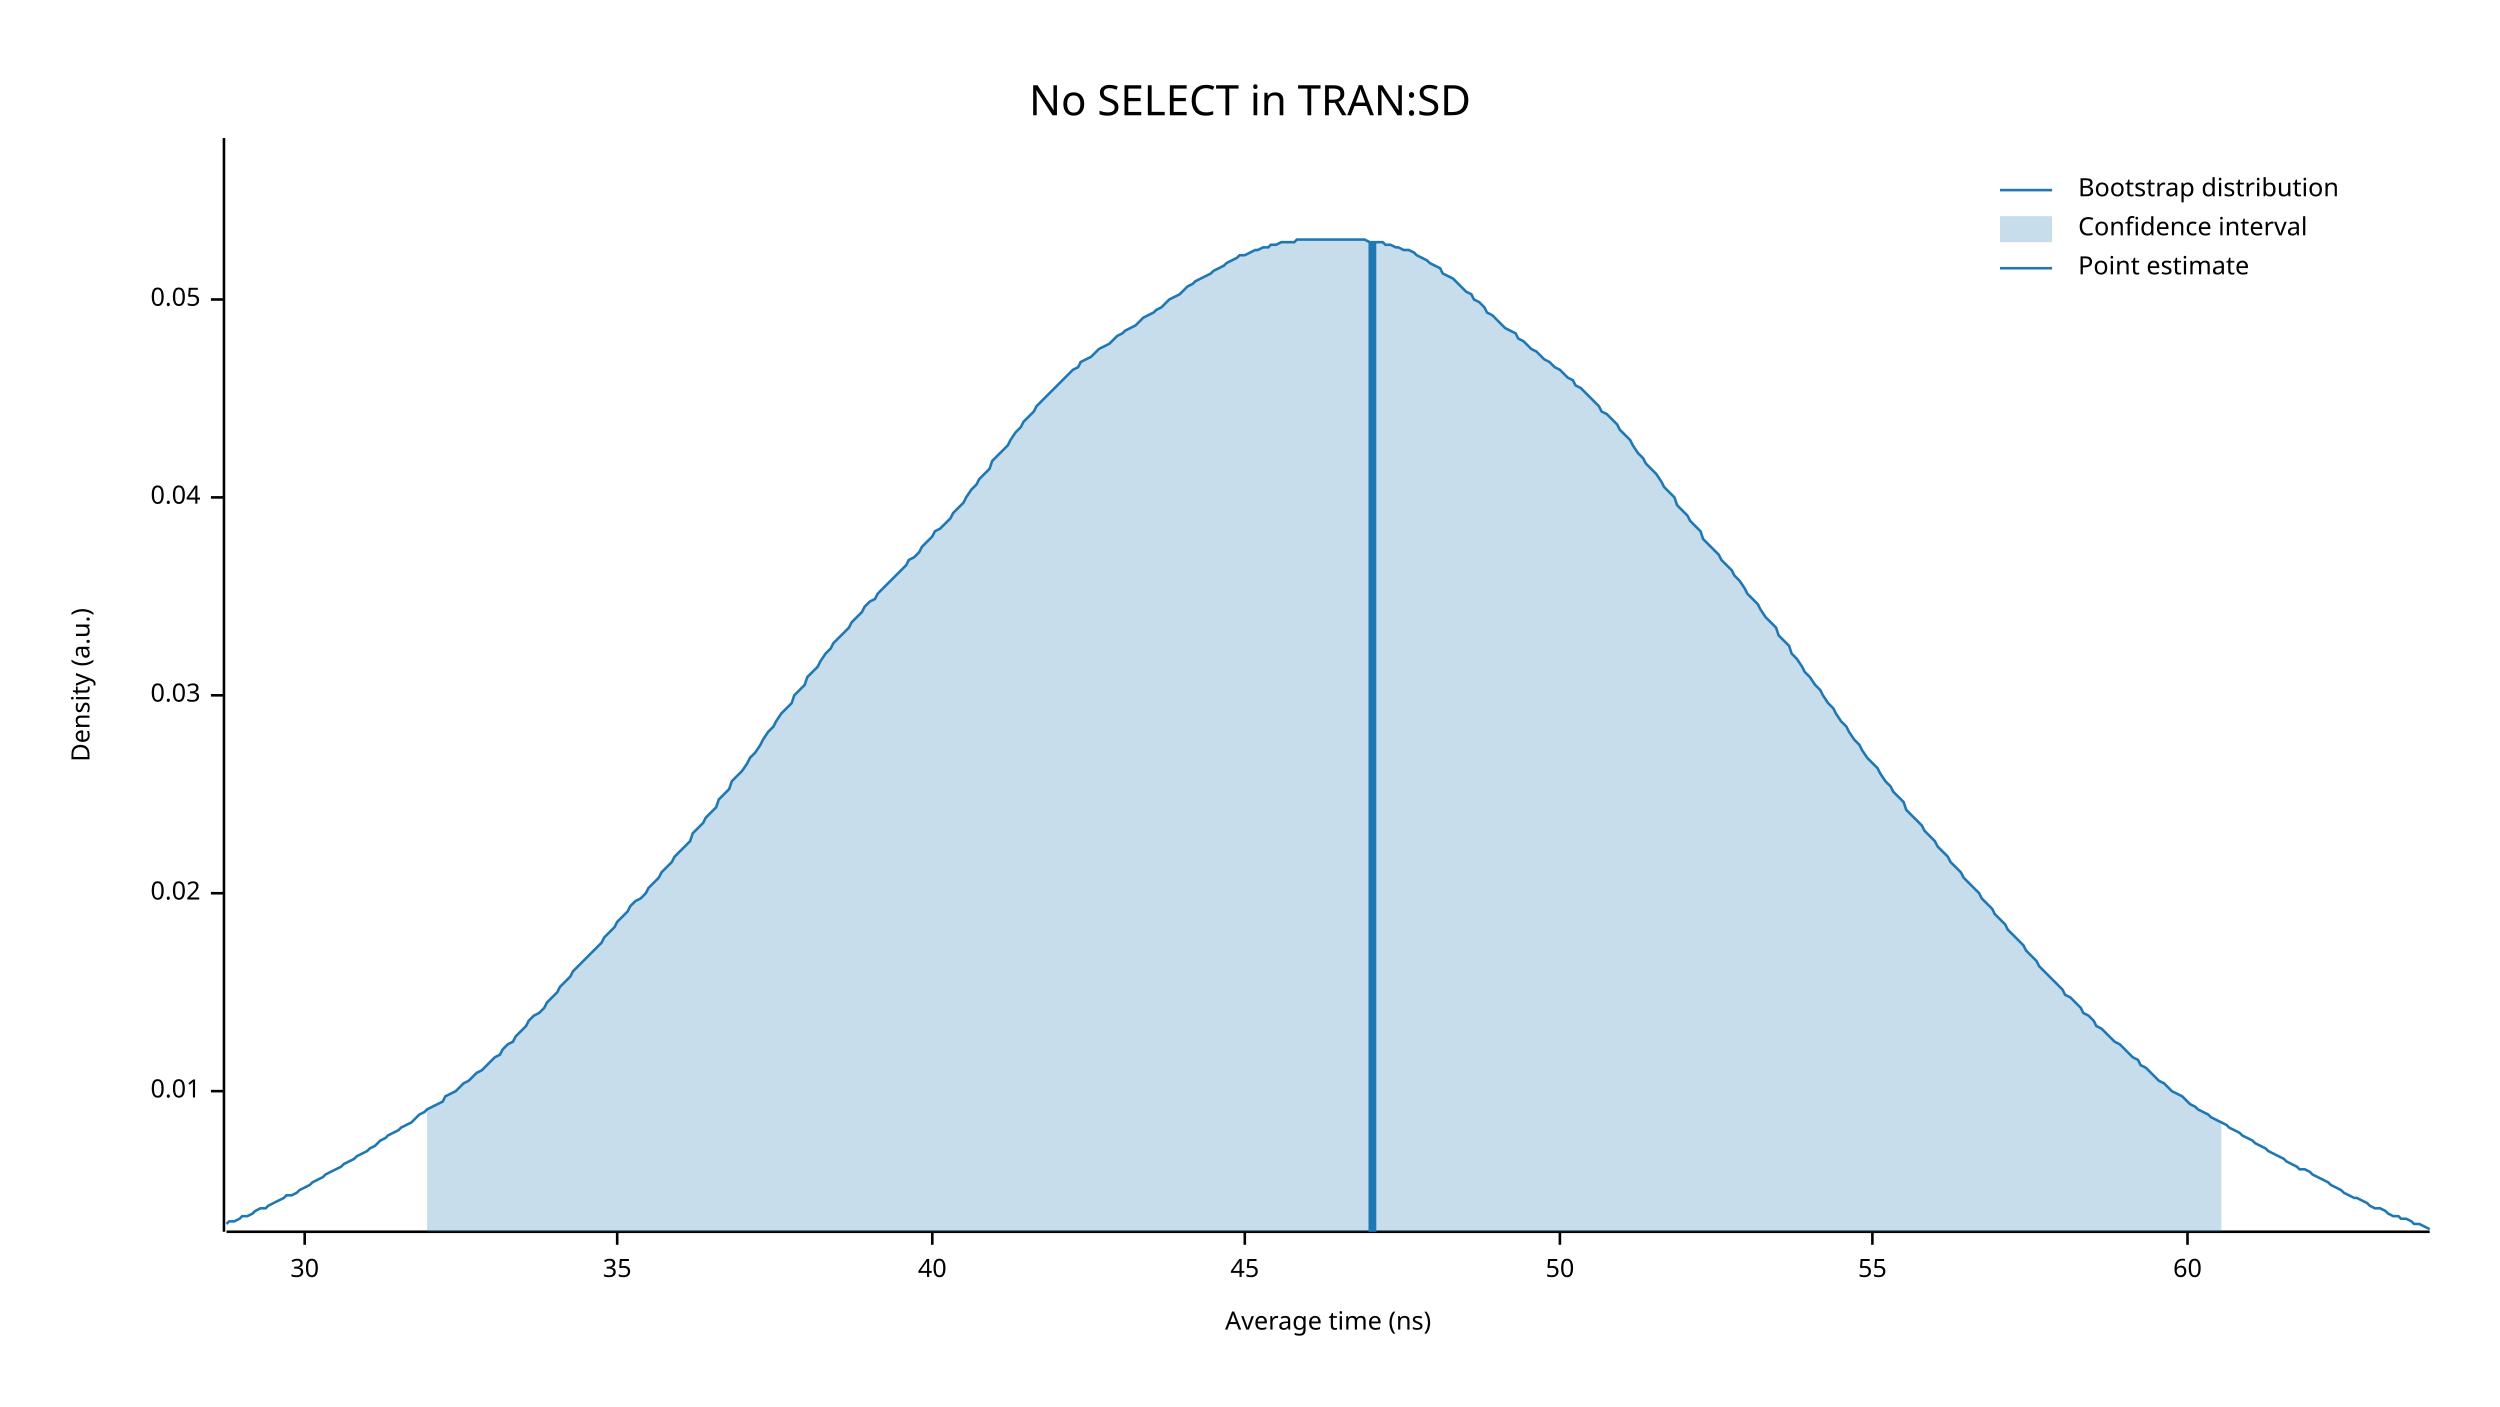
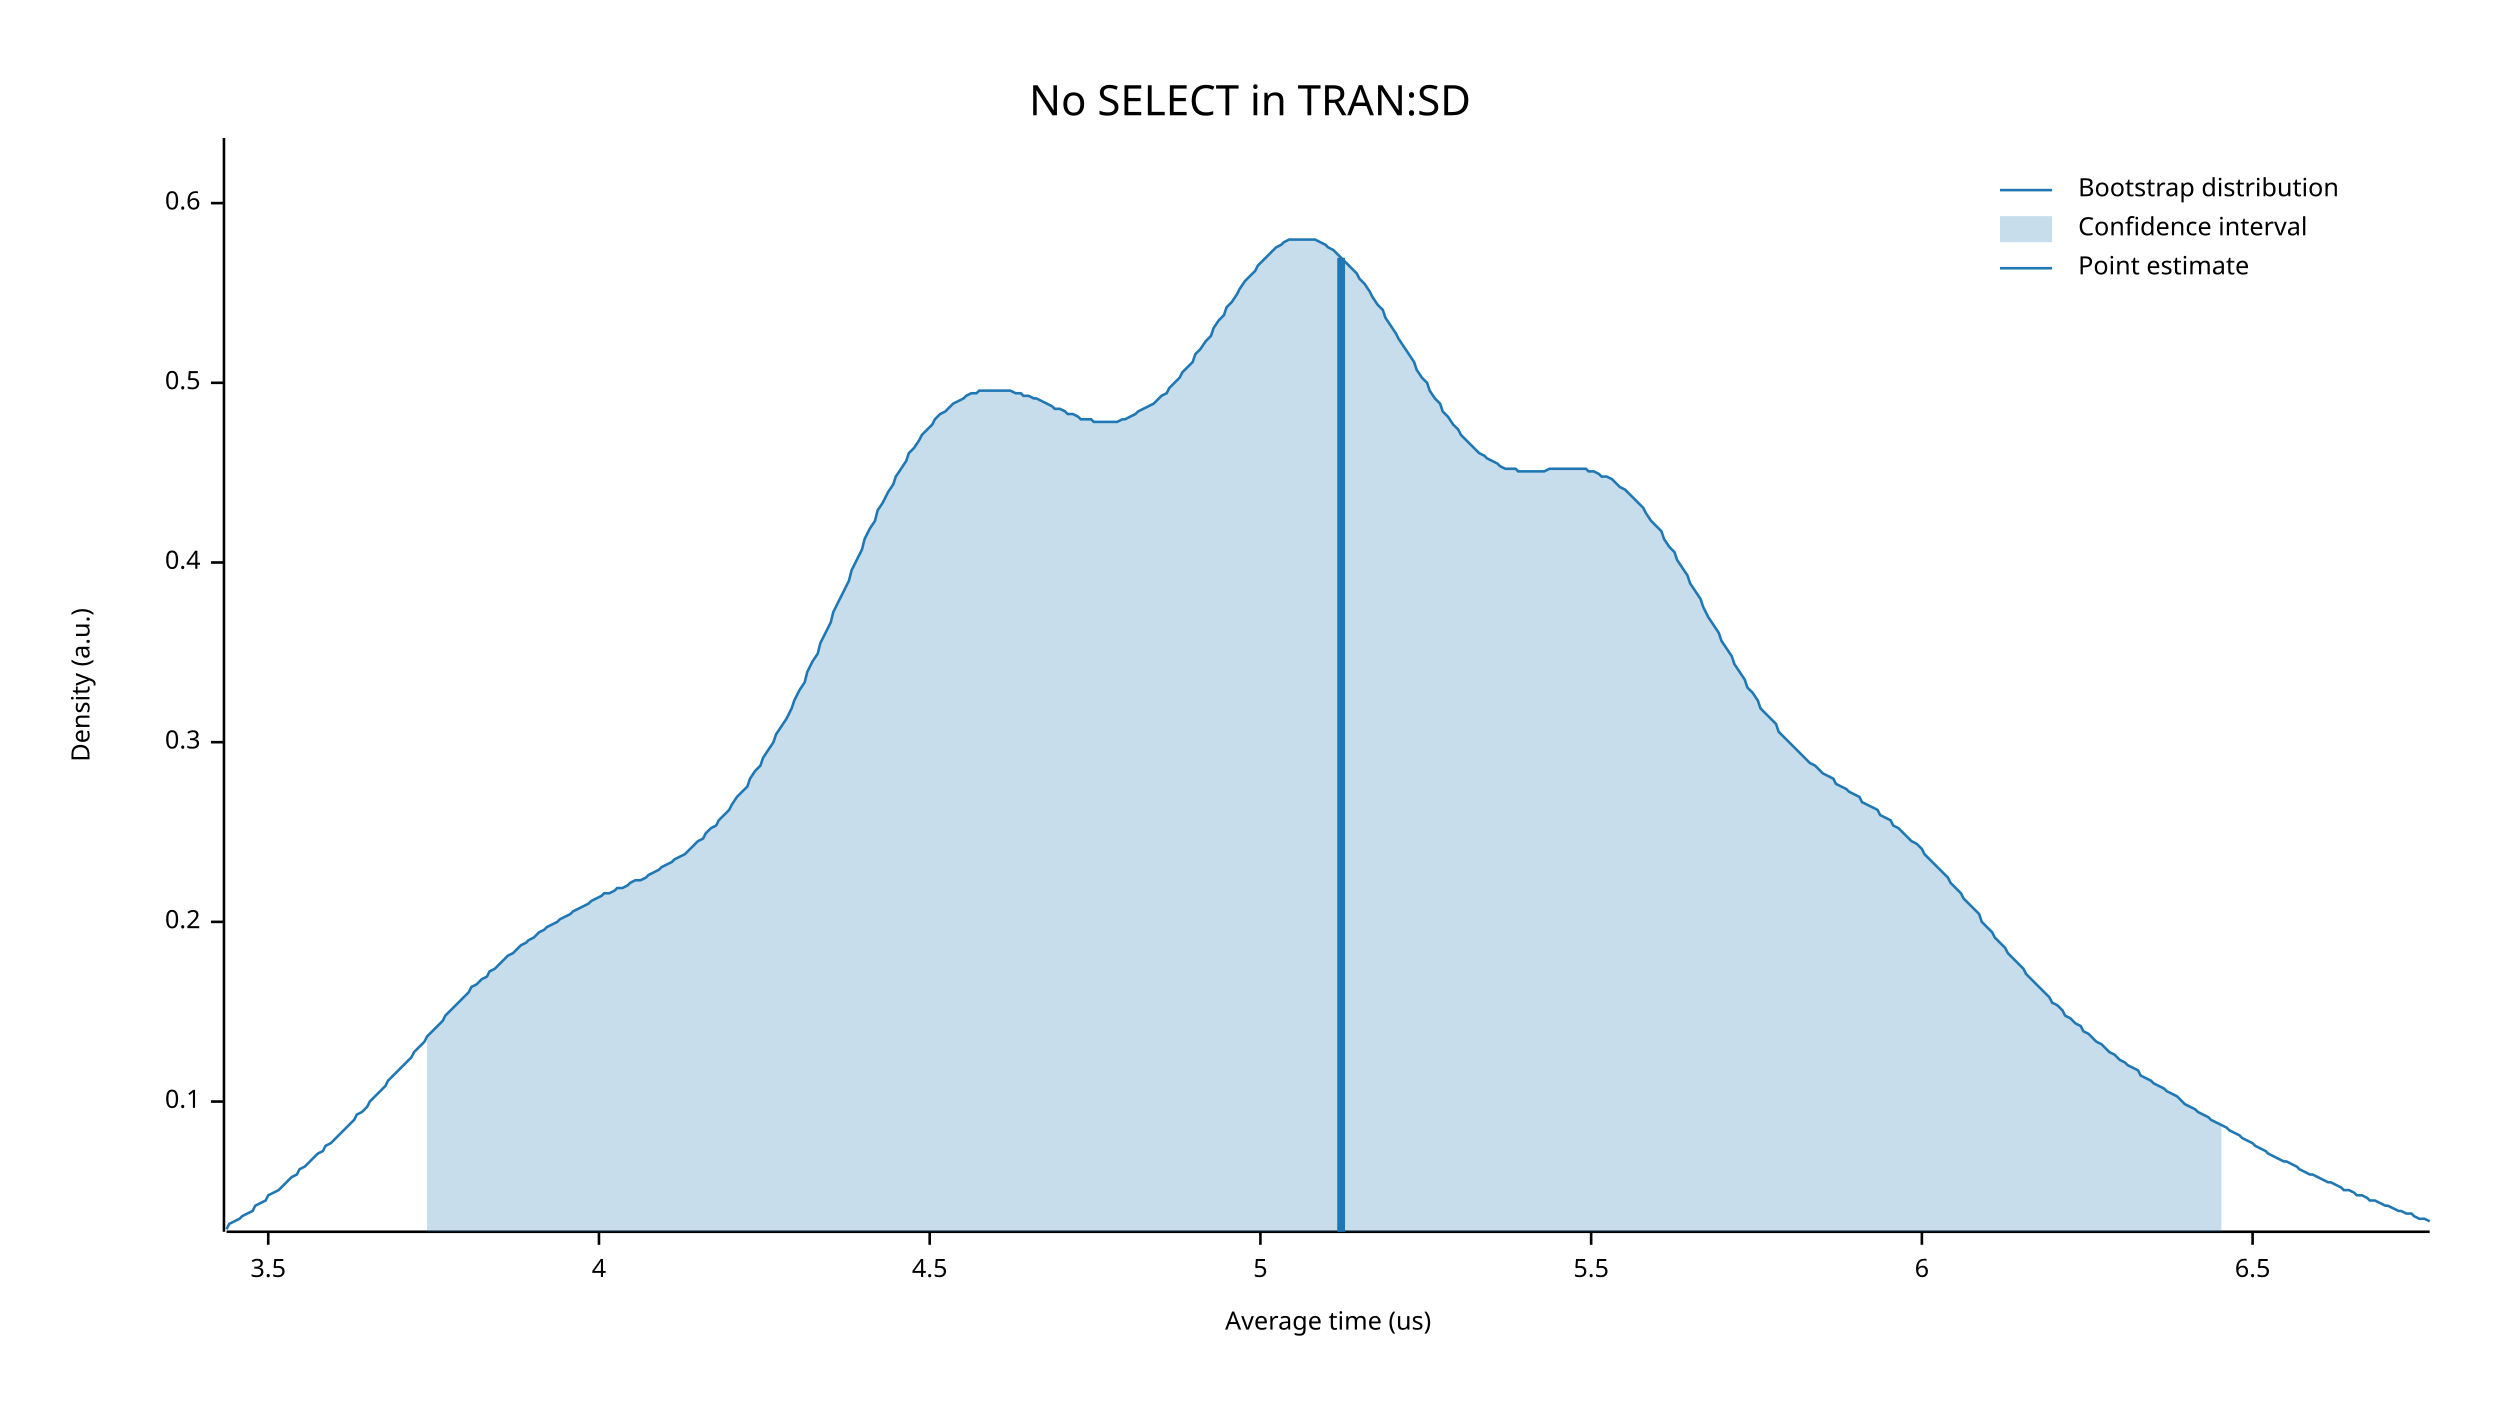
<svg xmlns="http://www.w3.org/2000/svg" width="960" height="540" viewBox="0 0 960 540">
  <text x="480" y="32" dy="0.76em" text-anchor="middle" font-family="sans-serif" font-size="16.129" opacity="1" fill="#000000">
No SELECT in TRAN:SD
</text>
  <text x="27" y="263" dy="0.76em" text-anchor="middle" font-family="sans-serif" font-size="9.677" opacity="1" fill="#000000" transform="rotate(270, 27, 263)">
Density (a.u.)
</text>
  <text x="510" y="513" dy="-0.5ex" text-anchor="middle" font-family="sans-serif" font-size="9.677" opacity="1" fill="#000000">
- Average time (ns)
+ Average time (us)
</text>
  <polyline fill="none" opacity="1" stroke="#000000" stroke-width="1" points="86,53 86,473 " />
-   <text x="77" y="419" dy="0.5ex" text-anchor="end" font-family="sans-serif" font-size="9.677" opacity="1" fill="#000000">
- 0.01
+   <text x="77" y="423" dy="0.5ex" text-anchor="end" font-family="sans-serif" font-size="9.677" opacity="1" fill="#000000">
+ 0.1
</text>
-   <polyline fill="none" opacity="1" stroke="#000000" stroke-width="1" points="81,419 86,419 " />
-   <text x="77" y="343" dy="0.5ex" text-anchor="end" font-family="sans-serif" font-size="9.677" opacity="1" fill="#000000">
- 0.02
+   <polyline fill="none" opacity="1" stroke="#000000" stroke-width="1" points="81,423 86,423 " />
+   <text x="77" y="354" dy="0.5ex" text-anchor="end" font-family="sans-serif" font-size="9.677" opacity="1" fill="#000000">
+ 0.2
</text>
-   <polyline fill="none" opacity="1" stroke="#000000" stroke-width="1" points="81,343 86,343 " />
-   <text x="77" y="267" dy="0.5ex" text-anchor="end" font-family="sans-serif" font-size="9.677" opacity="1" fill="#000000">
- 0.03
+   <polyline fill="none" opacity="1" stroke="#000000" stroke-width="1" points="81,354 86,354 " />
+   <text x="77" y="285" dy="0.5ex" text-anchor="end" font-family="sans-serif" font-size="9.677" opacity="1" fill="#000000">
+ 0.3
</text>
-   <polyline fill="none" opacity="1" stroke="#000000" stroke-width="1" points="81,267 86,267 " />
-   <text x="77" y="191" dy="0.5ex" text-anchor="end" font-family="sans-serif" font-size="9.677" opacity="1" fill="#000000">
- 0.04
+   <polyline fill="none" opacity="1" stroke="#000000" stroke-width="1" points="81,285 86,285 " />
+   <text x="77" y="216" dy="0.5ex" text-anchor="end" font-family="sans-serif" font-size="9.677" opacity="1" fill="#000000">
+ 0.4
</text>
-   <polyline fill="none" opacity="1" stroke="#000000" stroke-width="1" points="81,191 86,191 " />
-   <text x="77" y="115" dy="0.5ex" text-anchor="end" font-family="sans-serif" font-size="9.677" opacity="1" fill="#000000">
- 0.05
+   <polyline fill="none" opacity="1" stroke="#000000" stroke-width="1" points="81,216 86,216 " />
+   <text x="77" y="147" dy="0.5ex" text-anchor="end" font-family="sans-serif" font-size="9.677" opacity="1" fill="#000000">
+ 0.5
</text>
-   <polyline fill="none" opacity="1" stroke="#000000" stroke-width="1" points="81,115 86,115 " />
+   <polyline fill="none" opacity="1" stroke="#000000" stroke-width="1" points="81,147 86,147 " />
+   <text x="77" y="78" dy="0.5ex" text-anchor="end" font-family="sans-serif" font-size="9.677" opacity="1" fill="#000000">
+ 0.6
+ </text>
+   <polyline fill="none" opacity="1" stroke="#000000" stroke-width="1" points="81,78 86,78 " />
  <polyline fill="none" opacity="1" stroke="#000000" stroke-width="1" points="87,473 933,473 " />
-   <text x="117" y="483" dy="0.76em" text-anchor="middle" font-family="sans-serif" font-size="9.677" opacity="1" fill="#000000">
- 30
+   <text x="103" y="483" dy="0.76em" text-anchor="middle" font-family="sans-serif" font-size="9.677" opacity="1" fill="#000000">
+ 3.5
</text>
-   <polyline fill="none" opacity="1" stroke="#000000" stroke-width="1" points="117,473 117,478 " />
-   <text x="237" y="483" dy="0.76em" text-anchor="middle" font-family="sans-serif" font-size="9.677" opacity="1" fill="#000000">
- 35
+   <polyline fill="none" opacity="1" stroke="#000000" stroke-width="1" points="103,473 103,478 " />
+   <text x="230" y="483" dy="0.76em" text-anchor="middle" font-family="sans-serif" font-size="9.677" opacity="1" fill="#000000">
+ 4
</text>
-   <polyline fill="none" opacity="1" stroke="#000000" stroke-width="1" points="237,473 237,478 " />
-   <text x="358" y="483" dy="0.76em" text-anchor="middle" font-family="sans-serif" font-size="9.677" opacity="1" fill="#000000">
- 40
+   <polyline fill="none" opacity="1" stroke="#000000" stroke-width="1" points="230,473 230,478 " />
+   <text x="357" y="483" dy="0.76em" text-anchor="middle" font-family="sans-serif" font-size="9.677" opacity="1" fill="#000000">
+ 4.5
</text>
-   <polyline fill="none" opacity="1" stroke="#000000" stroke-width="1" points="358,473 358,478 " />
-   <text x="478" y="483" dy="0.76em" text-anchor="middle" font-family="sans-serif" font-size="9.677" opacity="1" fill="#000000">
- 45
+   <polyline fill="none" opacity="1" stroke="#000000" stroke-width="1" points="357,473 357,478 " />
+   <text x="484" y="483" dy="0.76em" text-anchor="middle" font-family="sans-serif" font-size="9.677" opacity="1" fill="#000000">
+ 5
</text>
-   <polyline fill="none" opacity="1" stroke="#000000" stroke-width="1" points="478,473 478,478 " />
-   <text x="599" y="483" dy="0.76em" text-anchor="middle" font-family="sans-serif" font-size="9.677" opacity="1" fill="#000000">
- 50
+   <polyline fill="none" opacity="1" stroke="#000000" stroke-width="1" points="484,473 484,478 " />
+   <text x="611" y="483" dy="0.76em" text-anchor="middle" font-family="sans-serif" font-size="9.677" opacity="1" fill="#000000">
+ 5.5
</text>
-   <polyline fill="none" opacity="1" stroke="#000000" stroke-width="1" points="599,473 599,478 " />
-   <text x="719" y="483" dy="0.76em" text-anchor="middle" font-family="sans-serif" font-size="9.677" opacity="1" fill="#000000">
- 55
+   <polyline fill="none" opacity="1" stroke="#000000" stroke-width="1" points="611,473 611,478 " />
+   <text x="738" y="483" dy="0.76em" text-anchor="middle" font-family="sans-serif" font-size="9.677" opacity="1" fill="#000000">
+ 6
</text>
-   <polyline fill="none" opacity="1" stroke="#000000" stroke-width="1" points="719,473 719,478 " />
-   <text x="840" y="483" dy="0.76em" text-anchor="middle" font-family="sans-serif" font-size="9.677" opacity="1" fill="#000000">
- 60
+   <polyline fill="none" opacity="1" stroke="#000000" stroke-width="1" points="738,473 738,478 " />
+   <text x="865" y="483" dy="0.76em" text-anchor="middle" font-family="sans-serif" font-size="9.677" opacity="1" fill="#000000">
+ 6.5
</text>
-   <polyline fill="none" opacity="1" stroke="#000000" stroke-width="1" points="840,473 840,478 " />
-   <polyline fill="none" opacity="1" stroke="#1F78B4" stroke-width="1" points="87,470 88,469 90,469 92,468 93,467 95,467 97,466 98,465 100,464 102,464 103,463 105,462 107,461 109,460 110,459 112,459 114,458 115,457 117,456 119,455 120,454 122,453 124,452 125,451 127,450 129,449 131,448 132,447 134,446 136,445 137,444 139,443 141,442 142,441 144,440 146,438 148,437 149,436 151,435 153,434 154,433 156,432 158,431 159,430 161,428 163,427 164,426 166,425 168,424 170,423 171,421 173,420 175,419 176,418 178,416 180,415 181,414 183,412 185,411 187,409 188,408 190,406 192,405 193,403 195,401 197,400 198,398 200,396 202,394 203,392 205,390 207,389 209,387 210,385 212,383 214,381 215,379 217,377 219,375 220,373 222,371 224,369 226,367 227,366 229,364 231,362 232,360 234,358 236,356 237,354 239,352 241,350 242,348 244,346 246,345 248,343 249,341 251,339 253,337 254,335 256,333 258,331 259,329 261,327 263,325 265,323 266,320 268,318 270,316 271,314 273,312 275,310 276,307 278,305 280,303 281,300 283,298 285,296 287,293 288,291 290,289 292,286 293,284 295,281 297,279 298,277 300,274 302,272 304,270 305,267 307,265 309,263 310,260 312,258 314,256 315,254 317,251 319,249 320,247 322,245 324,243 326,241 327,239 329,237 331,235 332,233 334,231 336,230 337,228 339,226 341,224 343,222 344,221 346,219 348,217 349,215 351,214 353,212 354,210 356,208 358,206 359,204 361,203 363,201 365,199 366,197 368,195 370,193 371,191 373,188 375,186 376,184 378,182 380,180 381,177 383,175 385,173 387,171 388,169 390,166 392,164 393,162 395,160 397,158 398,156 400,154 402,152 404,150 405,149 407,147 409,145 410,144 412,142 414,141 415,139 417,138 419,137 420,136 422,134 424,133 426,132 427,131 429,129 431,128 432,127 434,126 436,125 437,124 439,122 441,121 443,120 444,119 446,118 448,116 449,115 451,114 453,113 454,112 456,110 458,109 459,108 461,107 463,106 465,105 466,104 468,103 470,102 471,101 473,100 475,99 476,98 478,98 480,97 482,96 483,96 485,95 487,95 488,94 490,94 492,93 493,93 495,93 497,93 498,92 500,92 502,92 504,92 505,92 507,92 509,92 510,92 512,92 514,92 515,92 517,92 519,92 521,92 522,92 524,92 526,93 527,93 529,93 531,93 532,94 534,94 536,95 537,95 539,96 541,96 543,97 544,98 546,99 548,100 549,101 551,102 553,103 554,105 556,106 558,107 560,109 561,110 563,112 565,113 566,115 568,116 570,118 571,120 573,121 575,123 576,124 578,126 580,127 582,128 583,130 585,131 587,133 588,134 590,135 592,137 593,138 595,139 597,141 599,142 600,143 602,145 604,146 605,148 607,149 609,151 610,152 612,154 614,156 615,158 617,159 619,161 621,163 622,165 624,167 626,169 627,171 629,174 631,176 632,178 634,180 636,182 638,185 639,187 641,189 643,191 644,194 646,196 648,198 649,200 651,202 653,204 654,207 656,209 658,211 660,213 661,215 663,217 665,219 666,221 668,223 670,226 671,228 673,230 675,232 676,234 678,237 680,239 682,241 683,244 685,246 687,248 688,251 690,253 692,256 693,258 695,260 697,263 699,265 700,267 702,270 704,272 705,274 707,277 709,279 710,281 712,284 714,286 715,288 717,291 719,293 721,295 722,297 724,300 726,302 727,304 729,306 731,308 732,311 734,313 736,315 738,317 739,319 741,321 743,323 744,325 746,327 748,329 749,331 751,333 753,335 754,337 756,339 758,341 760,343 761,345 763,347 765,349 766,351 768,353 770,355 771,357 773,359 775,361 777,363 778,365 780,367 782,369 783,371 785,373 787,375 788,376 790,378 792,380 793,382 795,383 797,385 799,387 800,389 802,390 804,392 805,394 807,395 809,397 810,398 812,400 814,401 816,403 817,404 819,406 821,407 822,409 824,410 826,412 827,413 829,415 831,416 832,417 834,419 836,420 838,421 839,422 841,424 843,425 844,426 846,427 848,428 849,429 851,430 853,431 855,432 856,433 858,434 860,435 861,436 863,437 865,438 866,439 868,440 870,441 871,442 873,443 875,444 877,445 878,446 880,447 882,448 883,449 885,449 887,450 888,451 890,452 892,453 894,454 895,455 897,456 899,457 900,458 902,459 904,460 905,460 907,461 909,462 910,463 912,464 914,464 916,465 917,466 919,467 921,467 922,468 924,468 926,469 927,470 929,470 931,471 933,472 " />
-   <polygon opacity="0.25" fill="#1F78B4" points="164,426 166,425 168,424 170,423 171,421 173,420 175,419 176,418 178,416 180,415 181,414 183,412 185,411 187,409 188,408 190,406 192,405 193,403 195,401 197,400 198,398 200,396 202,394 203,392 205,390 207,389 209,387 210,385 212,383 214,381 215,379 217,377 219,375 220,373 222,371 224,369 226,367 227,366 229,364 231,362 232,360 234,358 236,356 237,354 239,352 241,350 242,348 244,346 246,345 248,343 249,341 251,339 253,337 254,335 256,333 258,331 259,329 261,327 263,325 265,323 266,320 268,318 270,316 271,314 273,312 275,310 276,307 278,305 280,303 281,300 283,298 285,296 287,293 288,291 290,289 292,286 293,284 295,281 297,279 298,277 300,274 302,272 304,270 305,267 307,265 309,263 310,260 312,258 314,256 315,254 317,251 319,249 320,247 322,245 324,243 326,241 327,239 329,237 331,235 332,233 334,231 336,230 337,228 339,226 341,224 343,222 344,221 346,219 348,217 349,215 351,214 353,212 354,210 356,208 358,206 359,204 361,203 363,201 365,199 366,197 368,195 370,193 371,191 373,188 375,186 376,184 378,182 380,180 381,177 383,175 385,173 387,171 388,169 390,166 392,164 393,162 395,160 397,158 398,156 400,154 402,152 404,150 405,149 407,147 409,145 410,144 412,142 414,141 415,139 417,138 419,137 420,136 422,134 424,133 426,132 427,131 429,129 431,128 432,127 434,126 436,125 437,124 439,122 441,121 443,120 444,119 446,118 448,116 449,115 451,114 453,113 454,112 456,110 458,109 459,108 461,107 463,106 465,105 466,104 468,103 470,102 471,101 473,100 475,99 476,98 478,98 480,97 482,96 483,96 485,95 487,95 488,94 490,94 492,93 493,93 495,93 497,93 498,92 500,92 502,92 504,92 505,92 507,92 509,92 510,92 512,92 514,92 515,92 517,92 519,92 521,92 522,92 524,92 526,93 527,93 529,93 531,93 532,94 534,94 536,95 537,95 539,96 541,96 543,97 544,98 546,99 548,100 549,101 551,102 553,103 554,105 556,106 558,107 560,109 561,110 563,112 565,113 566,115 568,116 570,118 571,120 573,121 575,123 576,124 578,126 580,127 582,128 583,130 585,131 587,133 588,134 590,135 592,137 593,138 595,139 597,141 599,142 600,143 602,145 604,146 605,148 607,149 609,151 610,152 612,154 614,156 615,158 617,159 619,161 621,163 622,165 624,167 626,169 627,171 629,174 631,176 632,178 634,180 636,182 638,185 639,187 641,189 643,191 644,194 646,196 648,198 649,200 651,202 653,204 654,207 656,209 658,211 660,213 661,215 663,217 665,219 666,221 668,223 670,226 671,228 673,230 675,232 676,234 678,237 680,239 682,241 683,244 685,246 687,248 688,251 690,253 692,256 693,258 695,260 697,263 699,265 700,267 702,270 704,272 705,274 707,277 709,279 710,281 712,284 714,286 715,288 717,291 719,293 721,295 722,297 724,300 726,302 727,304 729,306 731,308 732,311 734,313 736,315 738,317 739,319 741,321 743,323 744,325 746,327 748,329 749,331 751,333 753,335 754,337 756,339 758,341 760,343 761,345 763,347 765,349 766,351 768,353 770,355 771,357 773,359 775,361 777,363 778,365 780,367 782,369 783,371 785,373 787,375 788,376 790,378 792,380 793,382 795,383 797,385 799,387 800,389 802,390 804,392 805,394 807,395 809,397 810,398 812,400 814,401 816,403 817,404 819,406 821,407 822,409 824,410 826,412 827,413 829,415 831,416 832,417 834,419 836,420 838,421 839,422 841,424 843,425 844,426 846,427 848,428 849,429 851,430 853,431 853,473 164,473 " />
-   <polyline fill="none" opacity="1" stroke="#1F78B4" stroke-width="3" points="527,473 527,93 " />
+   <polyline fill="none" opacity="1" stroke="#000000" stroke-width="1" points="865,473 865,478 " />
+   <polyline fill="none" opacity="1" stroke="#1F78B4" stroke-width="1" points="87,472 88,470 90,469 92,468 93,467 95,466 97,465 98,463 100,462 102,461 103,459 105,458 107,457 109,455 110,454 112,452 114,451 115,449 117,448 119,446 120,445 122,443 124,442 125,440 127,439 129,437 131,435 132,434 134,432 136,430 137,428 139,427 141,425 142,423 144,421 146,419 148,417 149,415 151,413 153,411 154,410 156,408 158,406 159,404 161,402 163,400 164,398 166,396 168,394 170,392 171,390 173,388 175,386 176,385 178,383 180,381 181,379 183,378 185,376 187,375 188,373 190,372 192,370 193,369 195,367 197,366 198,365 200,363 202,362 203,361 205,360 207,358 209,357 210,356 212,355 214,354 215,353 217,352 219,351 220,350 222,349 224,348 226,347 227,346 229,345 231,344 232,343 234,343 236,342 237,341 239,341 241,340 242,339 244,338 246,338 248,337 249,336 251,335 253,334 254,333 256,332 258,331 259,330 261,329 263,328 265,326 266,325 268,323 270,322 271,320 273,318 275,317 276,315 278,313 280,311 281,309 283,306 285,304 287,302 288,299 290,296 292,294 293,291 295,288 297,285 298,282 300,279 302,276 304,272 305,269 307,265 309,262 310,258 312,254 314,251 315,247 317,243 319,239 320,235 322,231 324,227 326,223 327,219 329,215 331,211 332,207 334,203 336,200 337,196 339,193 341,189 343,186 344,183 346,180 348,177 349,174 351,172 353,169 354,167 356,165 358,163 359,161 361,159 363,158 365,156 366,155 368,154 370,153 371,152 373,151 375,151 376,150 378,150 380,150 381,150 383,150 385,150 387,150 388,150 390,151 392,151 393,152 395,152 397,153 398,153 400,154 402,155 404,156 405,157 407,157 409,158 410,159 412,159 414,160 415,161 417,161 419,161 420,162 422,162 424,162 426,162 427,162 429,162 431,161 432,161 434,160 436,159 437,158 439,157 441,156 443,155 444,154 446,152 448,151 449,149 451,147 453,145 454,143 456,141 458,139 459,136 461,134 463,131 465,129 466,126 468,123 470,121 471,118 473,116 475,113 476,111 478,108 480,106 482,104 483,102 485,100 487,98 488,97 490,95 492,94 493,93 495,92 497,92 498,92 500,92 502,92 504,92 505,92 507,93 509,94 510,95 512,96 514,98 515,99 517,101 519,103 521,105 522,107 524,109 526,112 527,114 529,117 531,119 532,122 534,125 536,128 537,130 539,133 541,136 543,139 544,142 546,145 548,147 549,150 551,153 553,155 554,158 556,160 558,163 560,165 561,167 563,169 565,171 566,172 568,174 570,175 571,176 573,177 575,178 576,179 578,180 580,180 582,180 583,181 585,181 587,181 588,181 590,181 592,181 593,181 595,180 597,180 599,180 600,180 602,180 604,180 605,180 607,180 609,180 610,181 612,181 614,182 615,183 617,183 619,184 621,186 622,187 624,188 626,190 627,191 629,193 631,195 632,197 634,200 636,202 638,204 639,207 641,210 643,212 644,215 646,218 648,221 649,224 651,227 653,230 654,233 656,237 658,240 660,243 661,246 663,249 665,252 666,255 668,258 670,261 671,264 673,266 675,269 676,272 678,274 680,276 682,278 683,281 685,283 687,285 688,286 690,288 692,290 693,291 695,293 697,294 699,296 700,297 702,298 704,299 705,301 707,302 709,303 710,304 712,305 714,306 715,308 717,309 719,310 721,311 722,313 724,314 726,315 727,317 729,318 731,320 732,321 734,323 736,324 738,326 739,328 741,330 743,332 744,333 746,335 748,337 749,339 751,341 753,343 754,345 756,347 758,349 760,351 761,354 763,356 765,358 766,360 768,362 770,364 771,366 773,368 775,370 777,372 778,374 780,376 782,378 783,379 785,381 787,383 788,385 790,386 792,388 793,390 795,391 797,393 799,394 800,396 802,397 804,399 805,400 807,401 809,403 810,404 812,405 814,407 816,408 817,409 819,410 821,411 822,413 824,414 826,415 827,416 829,417 831,418 832,419 834,420 836,421 838,423 839,424 841,425 843,426 844,427 846,428 848,429 849,430 851,431 853,432 855,433 856,434 858,435 860,436 861,437 863,438 865,439 866,440 868,441 870,442 871,443 873,444 875,445 877,446 878,446 880,447 882,448 883,449 885,450 887,451 888,451 890,452 892,453 894,454 895,454 897,455 899,456 900,457 902,457 904,458 905,459 907,459 909,460 910,461 912,461 914,462 916,463 917,463 919,464 921,465 922,465 924,466 926,466 927,467 929,468 931,468 933,469 " />
+   <polygon opacity="0.25" fill="#1F78B4" points="164,398 166,396 168,394 170,392 171,390 173,388 175,386 176,385 178,383 180,381 181,379 183,378 185,376 187,375 188,373 190,372 192,370 193,369 195,367 197,366 198,365 200,363 202,362 203,361 205,360 207,358 209,357 210,356 212,355 214,354 215,353 217,352 219,351 220,350 222,349 224,348 226,347 227,346 229,345 231,344 232,343 234,343 236,342 237,341 239,341 241,340 242,339 244,338 246,338 248,337 249,336 251,335 253,334 254,333 256,332 258,331 259,330 261,329 263,328 265,326 266,325 268,323 270,322 271,320 273,318 275,317 276,315 278,313 280,311 281,309 283,306 285,304 287,302 288,299 290,296 292,294 293,291 295,288 297,285 298,282 300,279 302,276 304,272 305,269 307,265 309,262 310,258 312,254 314,251 315,247 317,243 319,239 320,235 322,231 324,227 326,223 327,219 329,215 331,211 332,207 334,203 336,200 337,196 339,193 341,189 343,186 344,183 346,180 348,177 349,174 351,172 353,169 354,167 356,165 358,163 359,161 361,159 363,158 365,156 366,155 368,154 370,153 371,152 373,151 375,151 376,150 378,150 380,150 381,150 383,150 385,150 387,150 388,150 390,151 392,151 393,152 395,152 397,153 398,153 400,154 402,155 404,156 405,157 407,157 409,158 410,159 412,159 414,160 415,161 417,161 419,161 420,162 422,162 424,162 426,162 427,162 429,162 431,161 432,161 434,160 436,159 437,158 439,157 441,156 443,155 444,154 446,152 448,151 449,149 451,147 453,145 454,143 456,141 458,139 459,136 461,134 463,131 465,129 466,126 468,123 470,121 471,118 473,116 475,113 476,111 478,108 480,106 482,104 483,102 485,100 487,98 488,97 490,95 492,94 493,93 495,92 497,92 498,92 500,92 502,92 504,92 505,92 507,93 509,94 510,95 512,96 514,98 515,99 517,101 519,103 521,105 522,107 524,109 526,112 527,114 529,117 531,119 532,122 534,125 536,128 537,130 539,133 541,136 543,139 544,142 546,145 548,147 549,150 551,153 553,155 554,158 556,160 558,163 560,165 561,167 563,169 565,171 566,172 568,174 570,175 571,176 573,177 575,178 576,179 578,180 580,180 582,180 583,181 585,181 587,181 588,181 590,181 592,181 593,181 595,180 597,180 599,180 600,180 602,180 604,180 605,180 607,180 609,180 610,181 612,181 614,182 615,183 617,183 619,184 621,186 622,187 624,188 626,190 627,191 629,193 631,195 632,197 634,200 636,202 638,204 639,207 641,210 643,212 644,215 646,218 648,221 649,224 651,227 653,230 654,233 656,237 658,240 660,243 661,246 663,249 665,252 666,255 668,258 670,261 671,264 673,266 675,269 676,272 678,274 680,276 682,278 683,281 685,283 687,285 688,286 690,288 692,290 693,291 695,293 697,294 699,296 700,297 702,298 704,299 705,301 707,302 709,303 710,304 712,305 714,306 715,308 717,309 719,310 721,311 722,313 724,314 726,315 727,317 729,318 731,320 732,321 734,323 736,324 738,326 739,328 741,330 743,332 744,333 746,335 748,337 749,339 751,341 753,343 754,345 756,347 758,349 760,351 761,354 763,356 765,358 766,360 768,362 770,364 771,366 773,368 775,370 777,372 778,374 780,376 782,378 783,379 785,381 787,383 788,385 790,386 792,388 793,390 795,391 797,393 799,394 800,396 802,397 804,399 805,400 807,401 809,403 810,404 812,405 814,407 816,408 817,409 819,410 821,411 822,413 824,414 826,415 827,416 829,417 831,418 832,419 834,420 836,421 838,423 839,424 841,425 843,426 844,427 846,428 848,429 849,430 851,431 853,432 853,473 164,473 " />
+   <polyline fill="none" opacity="1" stroke="#1F78B4" stroke-width="3" points="515,473 515,99 " />
  <text x="798" y="68" dy="0.76em" text-anchor="start" font-family="sans-serif" font-size="9.677" opacity="1" fill="#000000">
Bootstrap distribution
</text>
  <text x="798" y="83" dy="0.76em" text-anchor="start" font-family="sans-serif" font-size="9.677" opacity="1" fill="#000000">
Confidence interval
</text>
  <text x="798" y="98" dy="0.76em" text-anchor="start" font-family="sans-serif" font-size="9.677" opacity="1" fill="#000000">
Point estimate
</text>
  <polyline fill="none" opacity="1" stroke="#1F78B4" stroke-width="1" points="768,73 788,73 " />
  <rect x="768" y="83" width="20" height="10" opacity="0.25" fill="#1F78B4" stroke="none" />
  <polyline fill="none" opacity="1" stroke="#1F78B4" stroke-width="1" points="768,103 788,103 " />
</svg>
